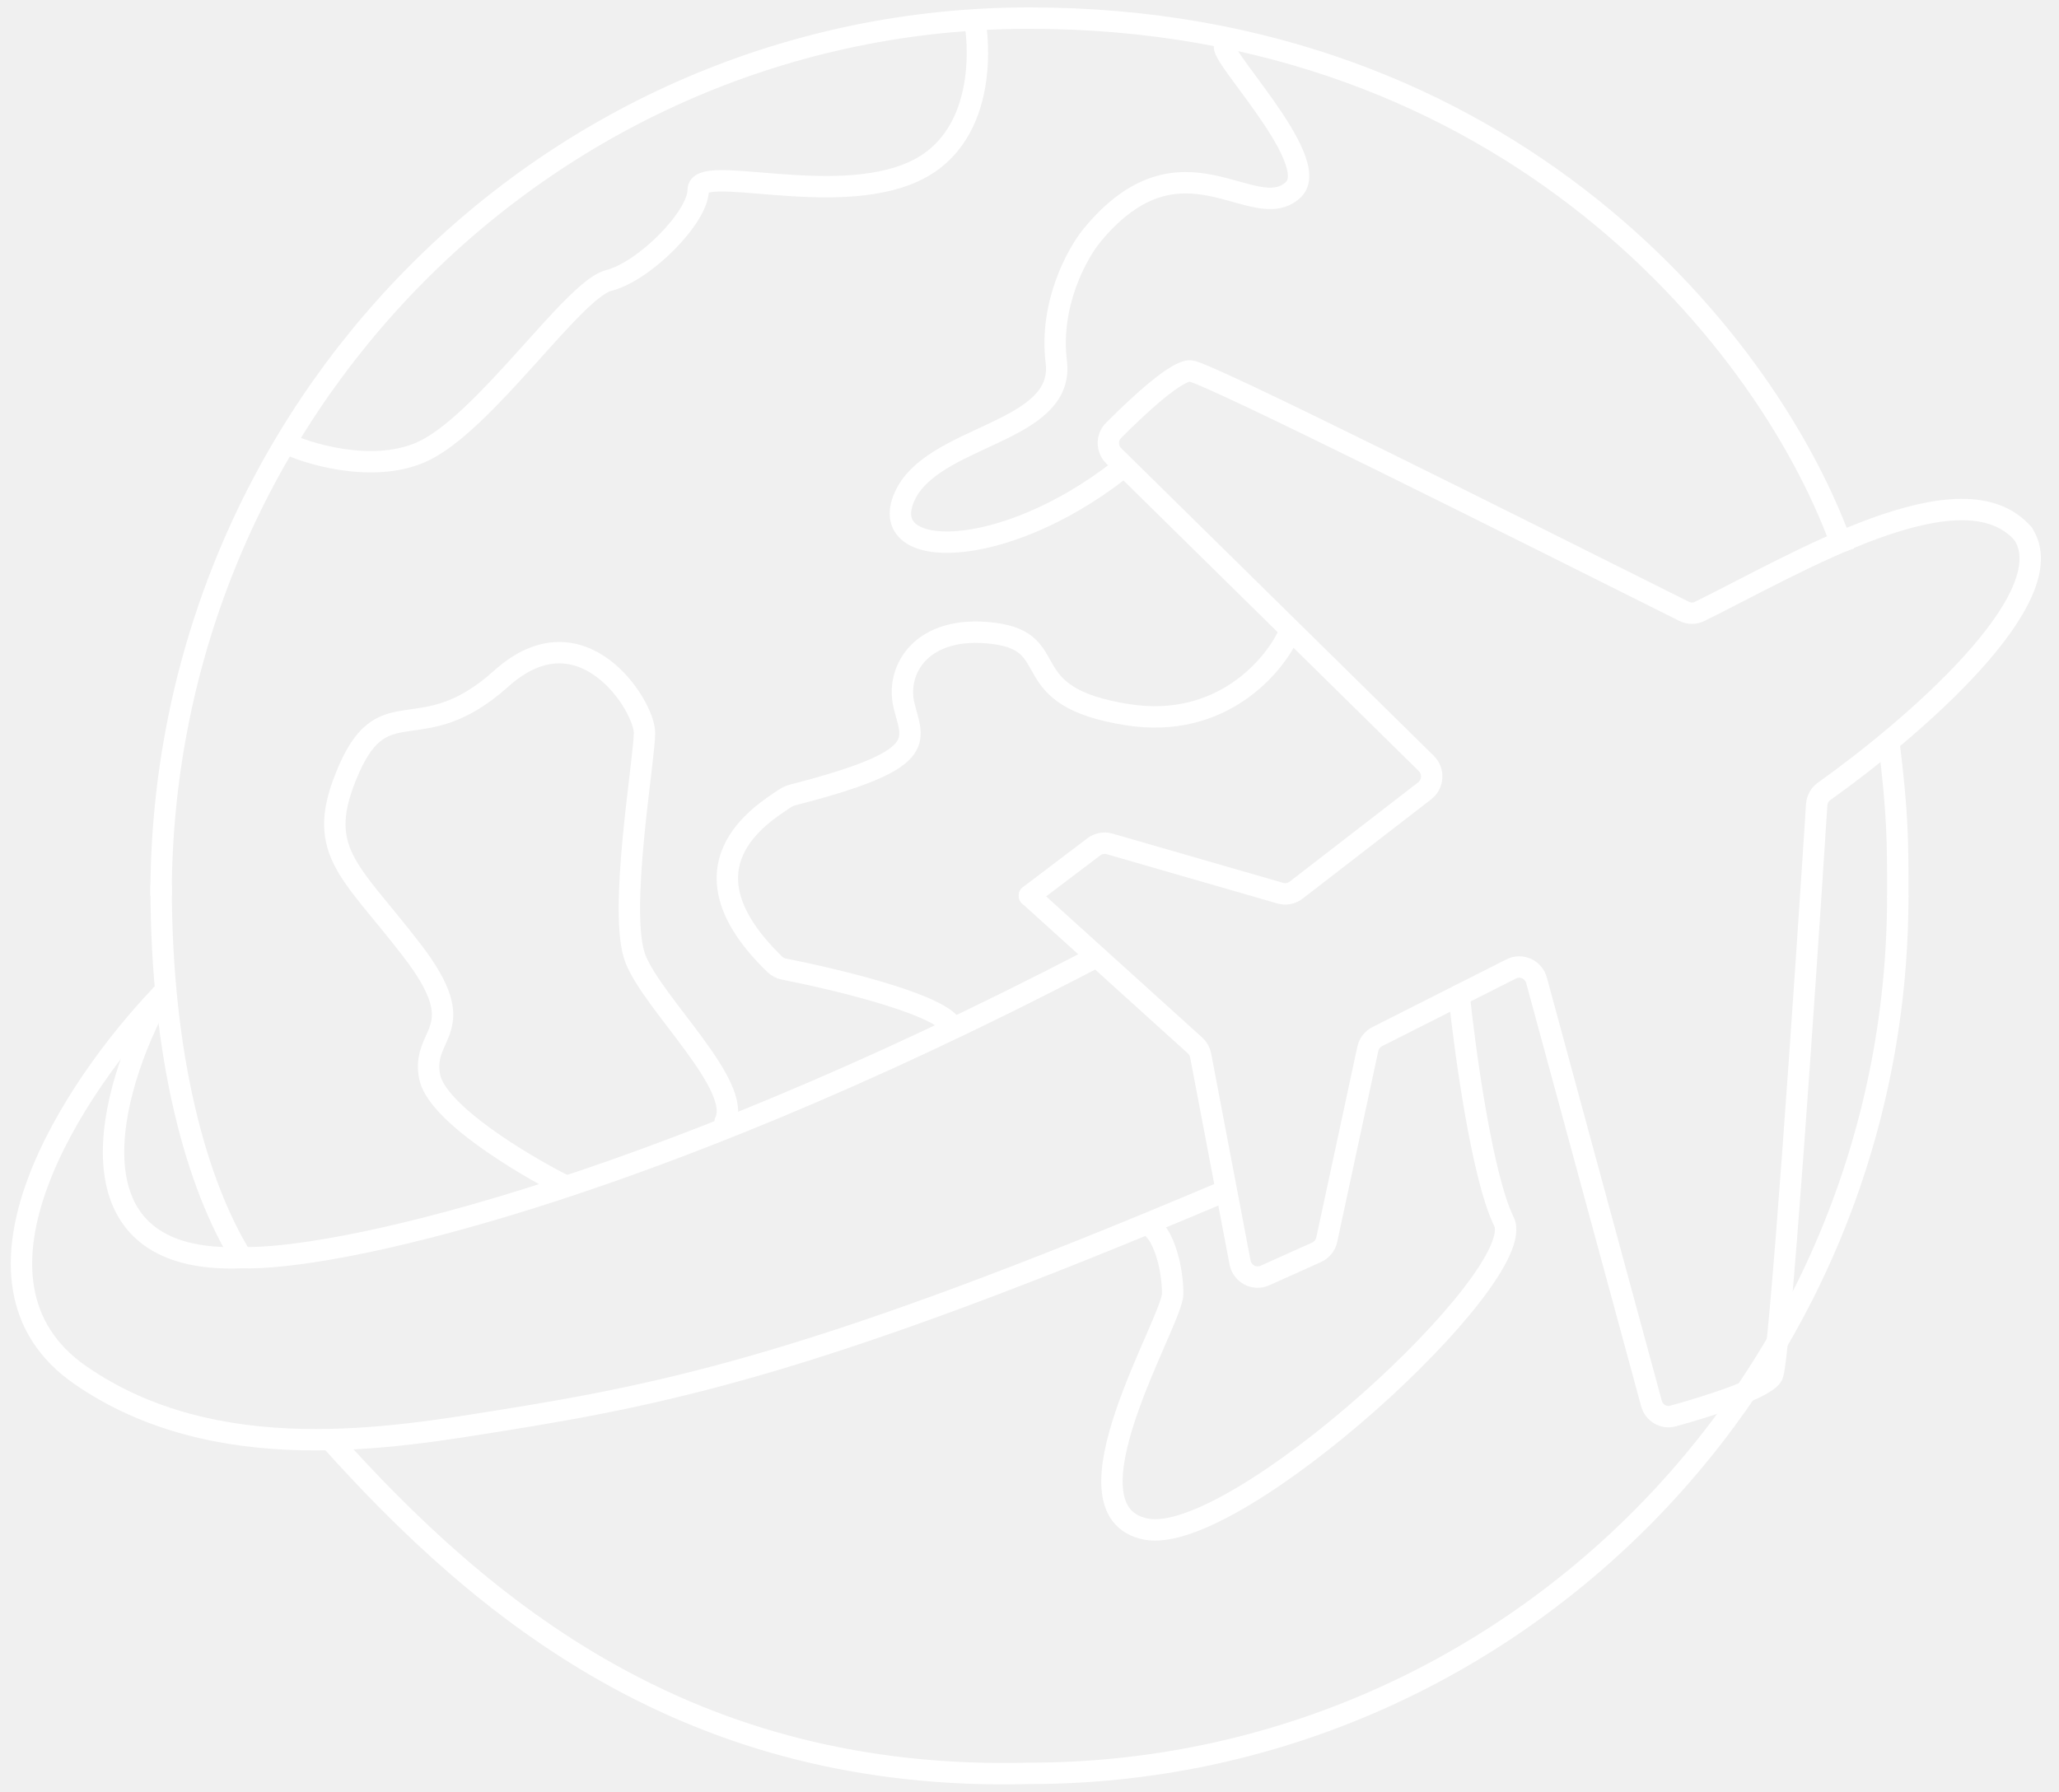
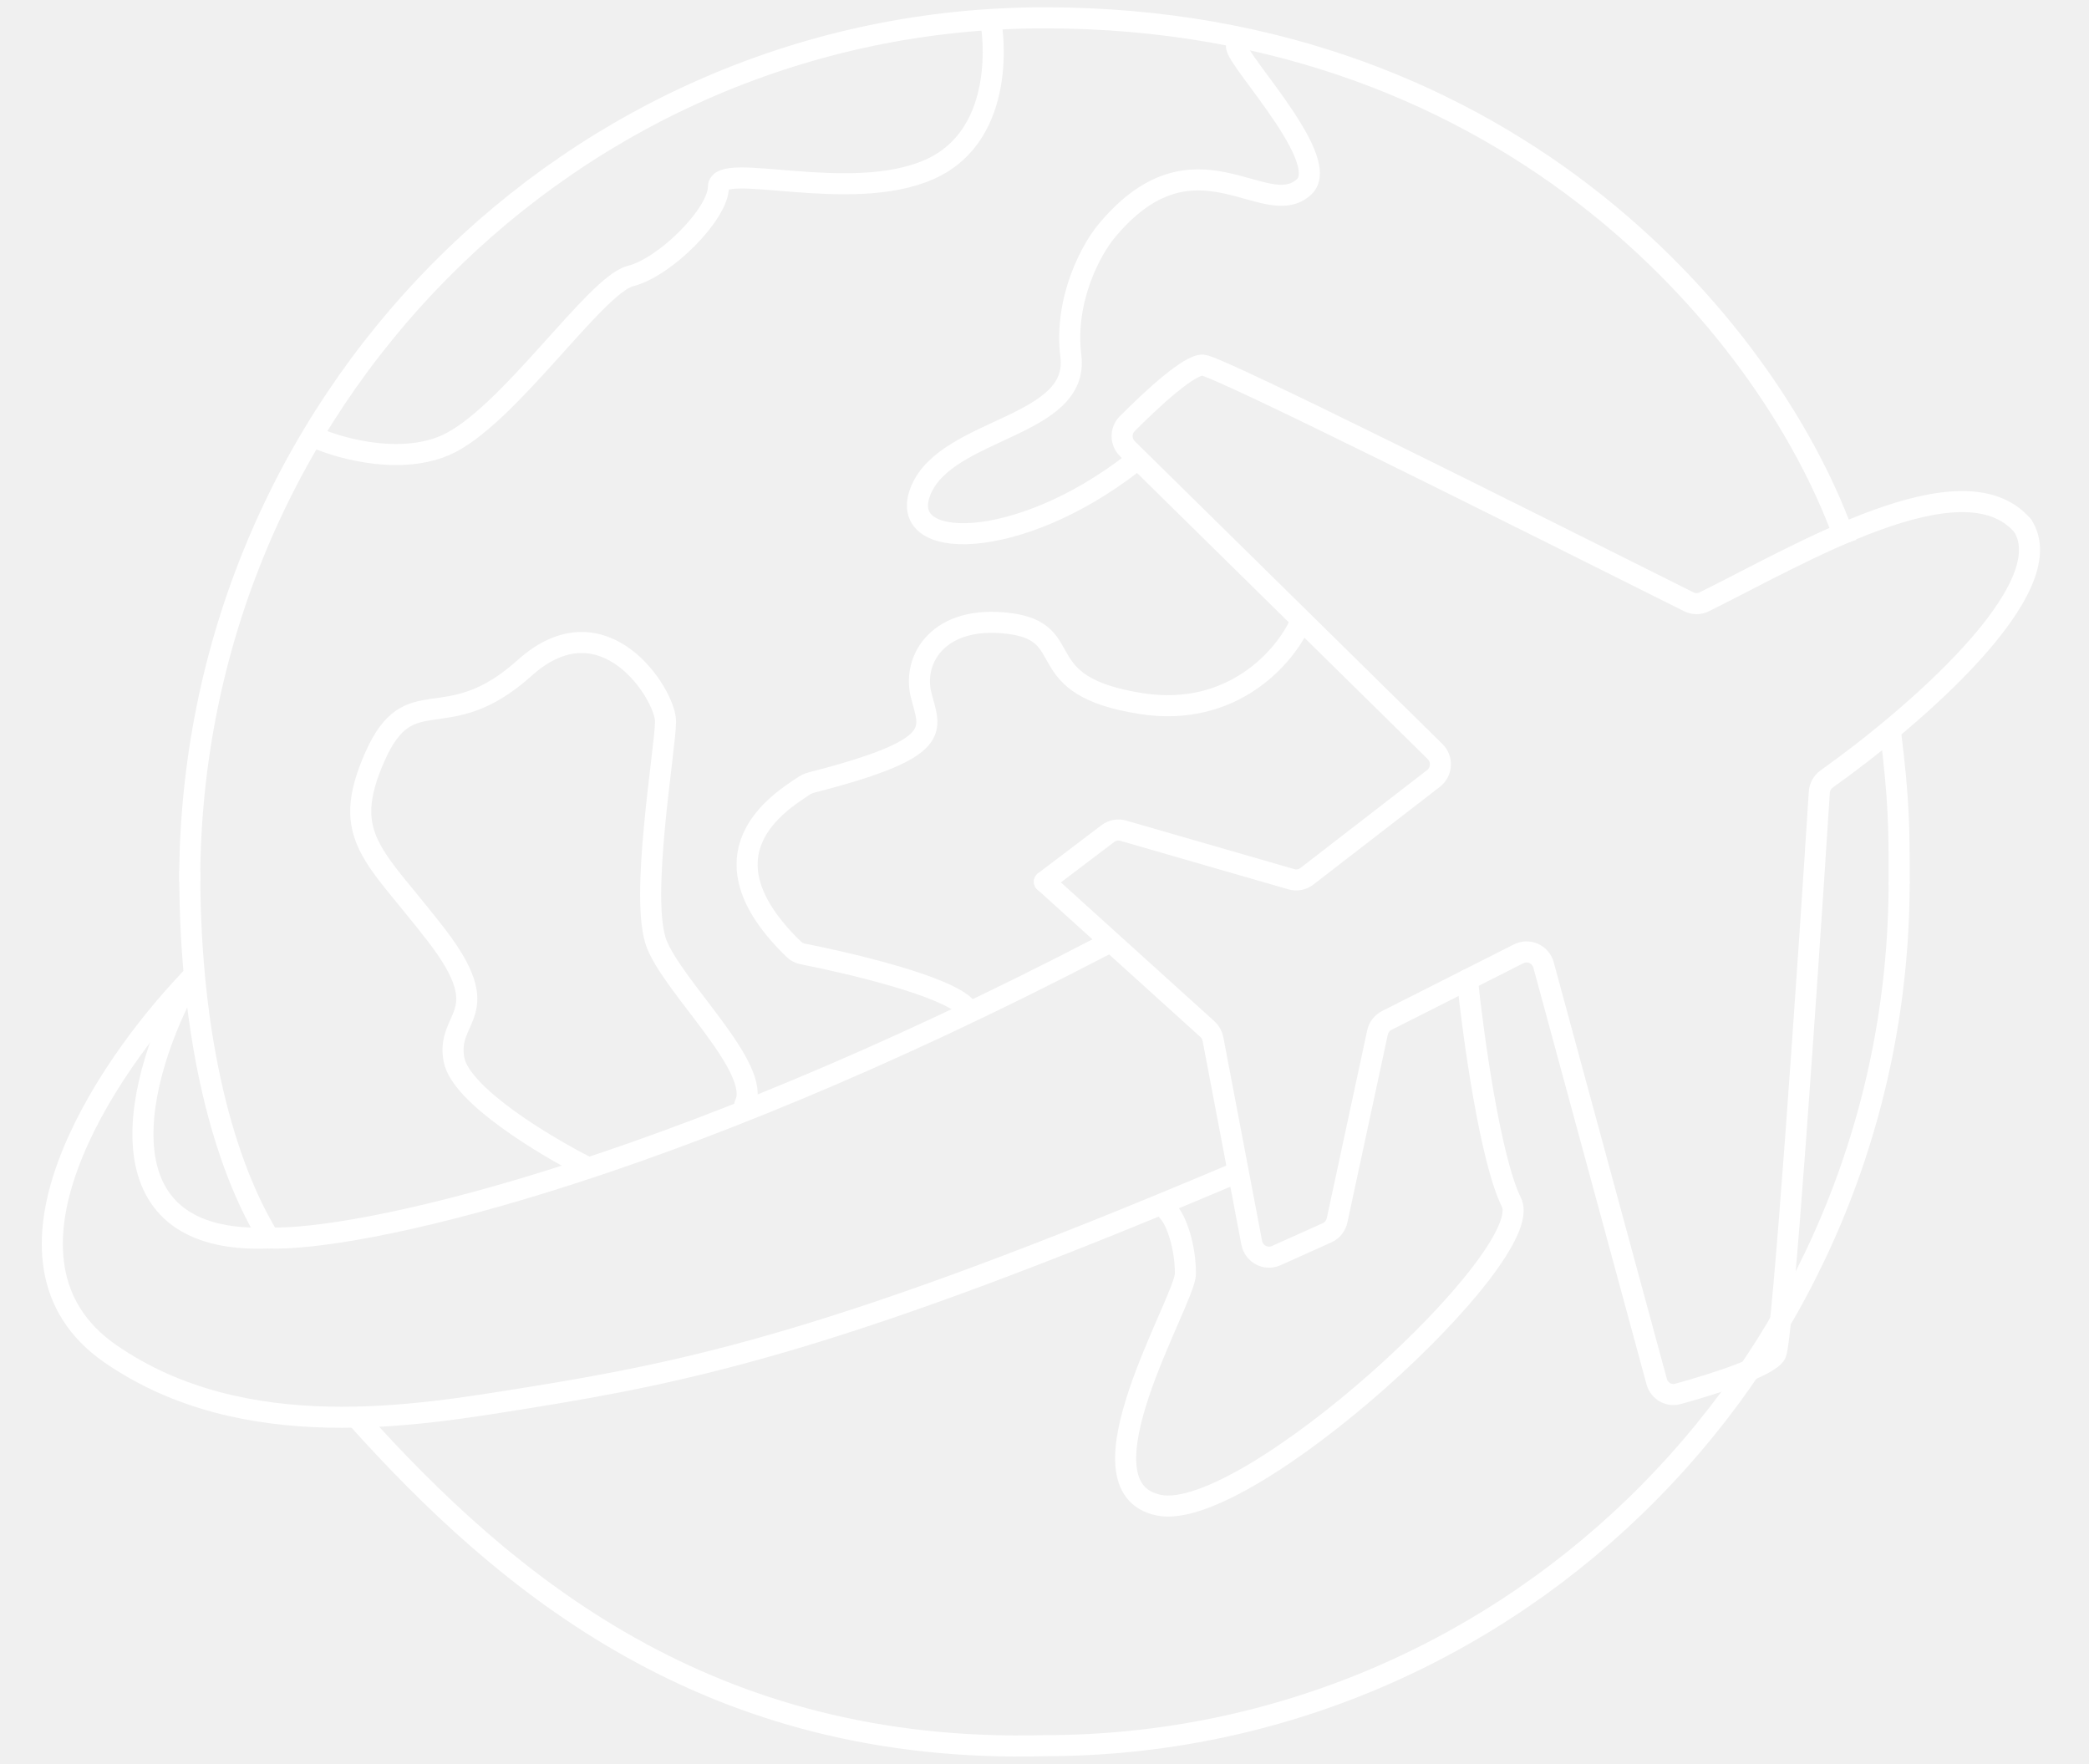
- <svg xmlns="http://www.w3.org/2000/svg" width="77" height="67" viewBox="0 0 77 67" fill="none">
+ <svg xmlns="http://www.w3.org/2000/svg" width="77" height="65" viewBox="0 0 77 67" fill="none">
  <g clip-path="url(#clip0_848_11776)">
    <path d="M70.971 33.5C70.971 51.628 56.432 66.323 38.497 66.323C25.775 66.662 18.075 60.232 12.313 53.803M6.023 33.5C6.023 15.372 20.562 0.677 38.497 0.677C56.432 0.677 66.284 12.859 68.963 20.641" stroke="white" stroke-width="0.8" />
    <path d="M6.023 37.222C4.015 40.832 2.341 47.306 9.037 47.035C12.273 47.148 23.703 44.802 40.843 35.869" stroke="white" stroke-width="0.8" stroke-linecap="round" />
    <path d="M6.023 37.222C2.787 40.606 -2.078 47.915 3.011 51.434C8.099 54.953 14.728 53.767 18.746 53.126C25.107 52.111 30.798 50.893 45.528 44.667" stroke="white" stroke-width="0.8" stroke-linecap="round" />
    <path d="M38.498 33.5L44.69 39.1C44.799 39.199 44.873 39.331 44.901 39.477L46.373 47.214C46.455 47.642 46.909 47.882 47.303 47.705L49.235 46.837C49.43 46.749 49.572 46.573 49.617 46.362L51.151 39.231C51.194 39.031 51.325 38.861 51.506 38.769L56.516 36.237C56.894 36.047 57.349 36.252 57.461 36.664L61.759 52.489C61.855 52.843 62.214 53.056 62.565 52.959C63.99 52.567 66.054 51.9 66.284 51.434C66.548 50.901 67.483 37.196 67.938 30.1C67.951 29.894 68.056 29.71 68.224 29.591C71.514 27.25 77.222 22.336 75.658 19.965" stroke="white" stroke-width="0.8" stroke-linecap="round" />
    <path d="M38.495 33.498L40.907 31.67C41.075 31.543 41.292 31.502 41.493 31.561L47.88 33.405C48.083 33.464 48.302 33.422 48.47 33.292L53.279 29.576C53.603 29.325 53.632 28.841 53.339 28.553L41.651 17.05C41.387 16.79 41.38 16.362 41.642 16.099C42.631 15.105 44.011 13.841 44.521 13.872C45.11 13.908 56.694 19.722 62.982 22.865C63.166 22.957 63.376 22.957 63.56 22.867C67.165 21.092 73.377 17.33 75.658 19.965" stroke="white" stroke-width="0.8" stroke-linecap="round" />
    <path d="M10.71 16.581C11.38 16.919 13.857 17.731 15.732 16.919C18.076 15.904 21.424 10.828 22.763 10.49C24.102 10.152 26.11 8.121 26.11 7.106C26.11 6.091 31.132 7.783 34.145 6.429C37.158 5.076 36.489 1.015 36.489 1.015M45.863 1.692C45.193 1.692 49.545 6.023 48.355 7.106C46.867 8.46 44.189 4.737 40.841 8.798C40.283 9.475 39.234 11.37 39.502 13.535C39.837 16.242 34.815 16.242 33.81 18.611C32.806 20.98 37.493 20.98 41.845 17.596" stroke="white" stroke-width="0.8" stroke-linecap="round" />
    <path d="M48.205 23.687C47.647 24.928 45.661 27.274 42.179 26.732C37.827 26.055 39.836 24.025 37.157 23.687C34.479 23.349 33.475 25.04 33.81 26.394C34.141 27.732 34.799 28.408 29.642 29.731C29.524 29.761 29.412 29.82 29.312 29.888C28.505 30.439 25.194 32.415 28.979 36.07C29.07 36.158 29.189 36.219 29.312 36.243C31.162 36.605 34.708 37.453 35.484 38.237" stroke="white" stroke-width="0.8" stroke-linecap="round" />
    <path d="M21.088 44.328C19.526 43.539 16.334 41.621 16.067 40.268C15.732 38.576 17.74 38.576 15.397 35.531C13.053 32.485 11.714 31.808 13.053 28.763C14.393 25.717 15.732 28.086 18.745 25.379C21.758 22.672 24.102 26.394 24.102 27.409C24.102 28.424 23.097 34.177 23.767 35.869C24.436 37.561 27.784 40.606 27.115 41.96" stroke="white" stroke-width="0.8" stroke-linecap="round" />
    <path d="M54.567 37.222C54.79 39.365 55.437 44.057 56.241 45.682C57.245 47.712 46.197 57.864 42.849 57.187C39.501 56.51 43.854 49.404 43.854 48.389C43.854 47.374 43.519 46.358 43.184 46.02" stroke="white" stroke-width="0.8" stroke-linecap="round" />
    <path d="M70.972 33.5C70.972 31.47 70.972 30.455 70.637 27.748M9.039 47.035C7.365 44.328 6.026 39.591 6.026 33.162" stroke="white" stroke-width="0.8" stroke-linecap="round" />
  </g>
  <defs>
    <clipPath id="clip0_848_11776">
      <rect width="77" height="67" fill="white" />
    </clipPath>
  </defs>
</svg>
